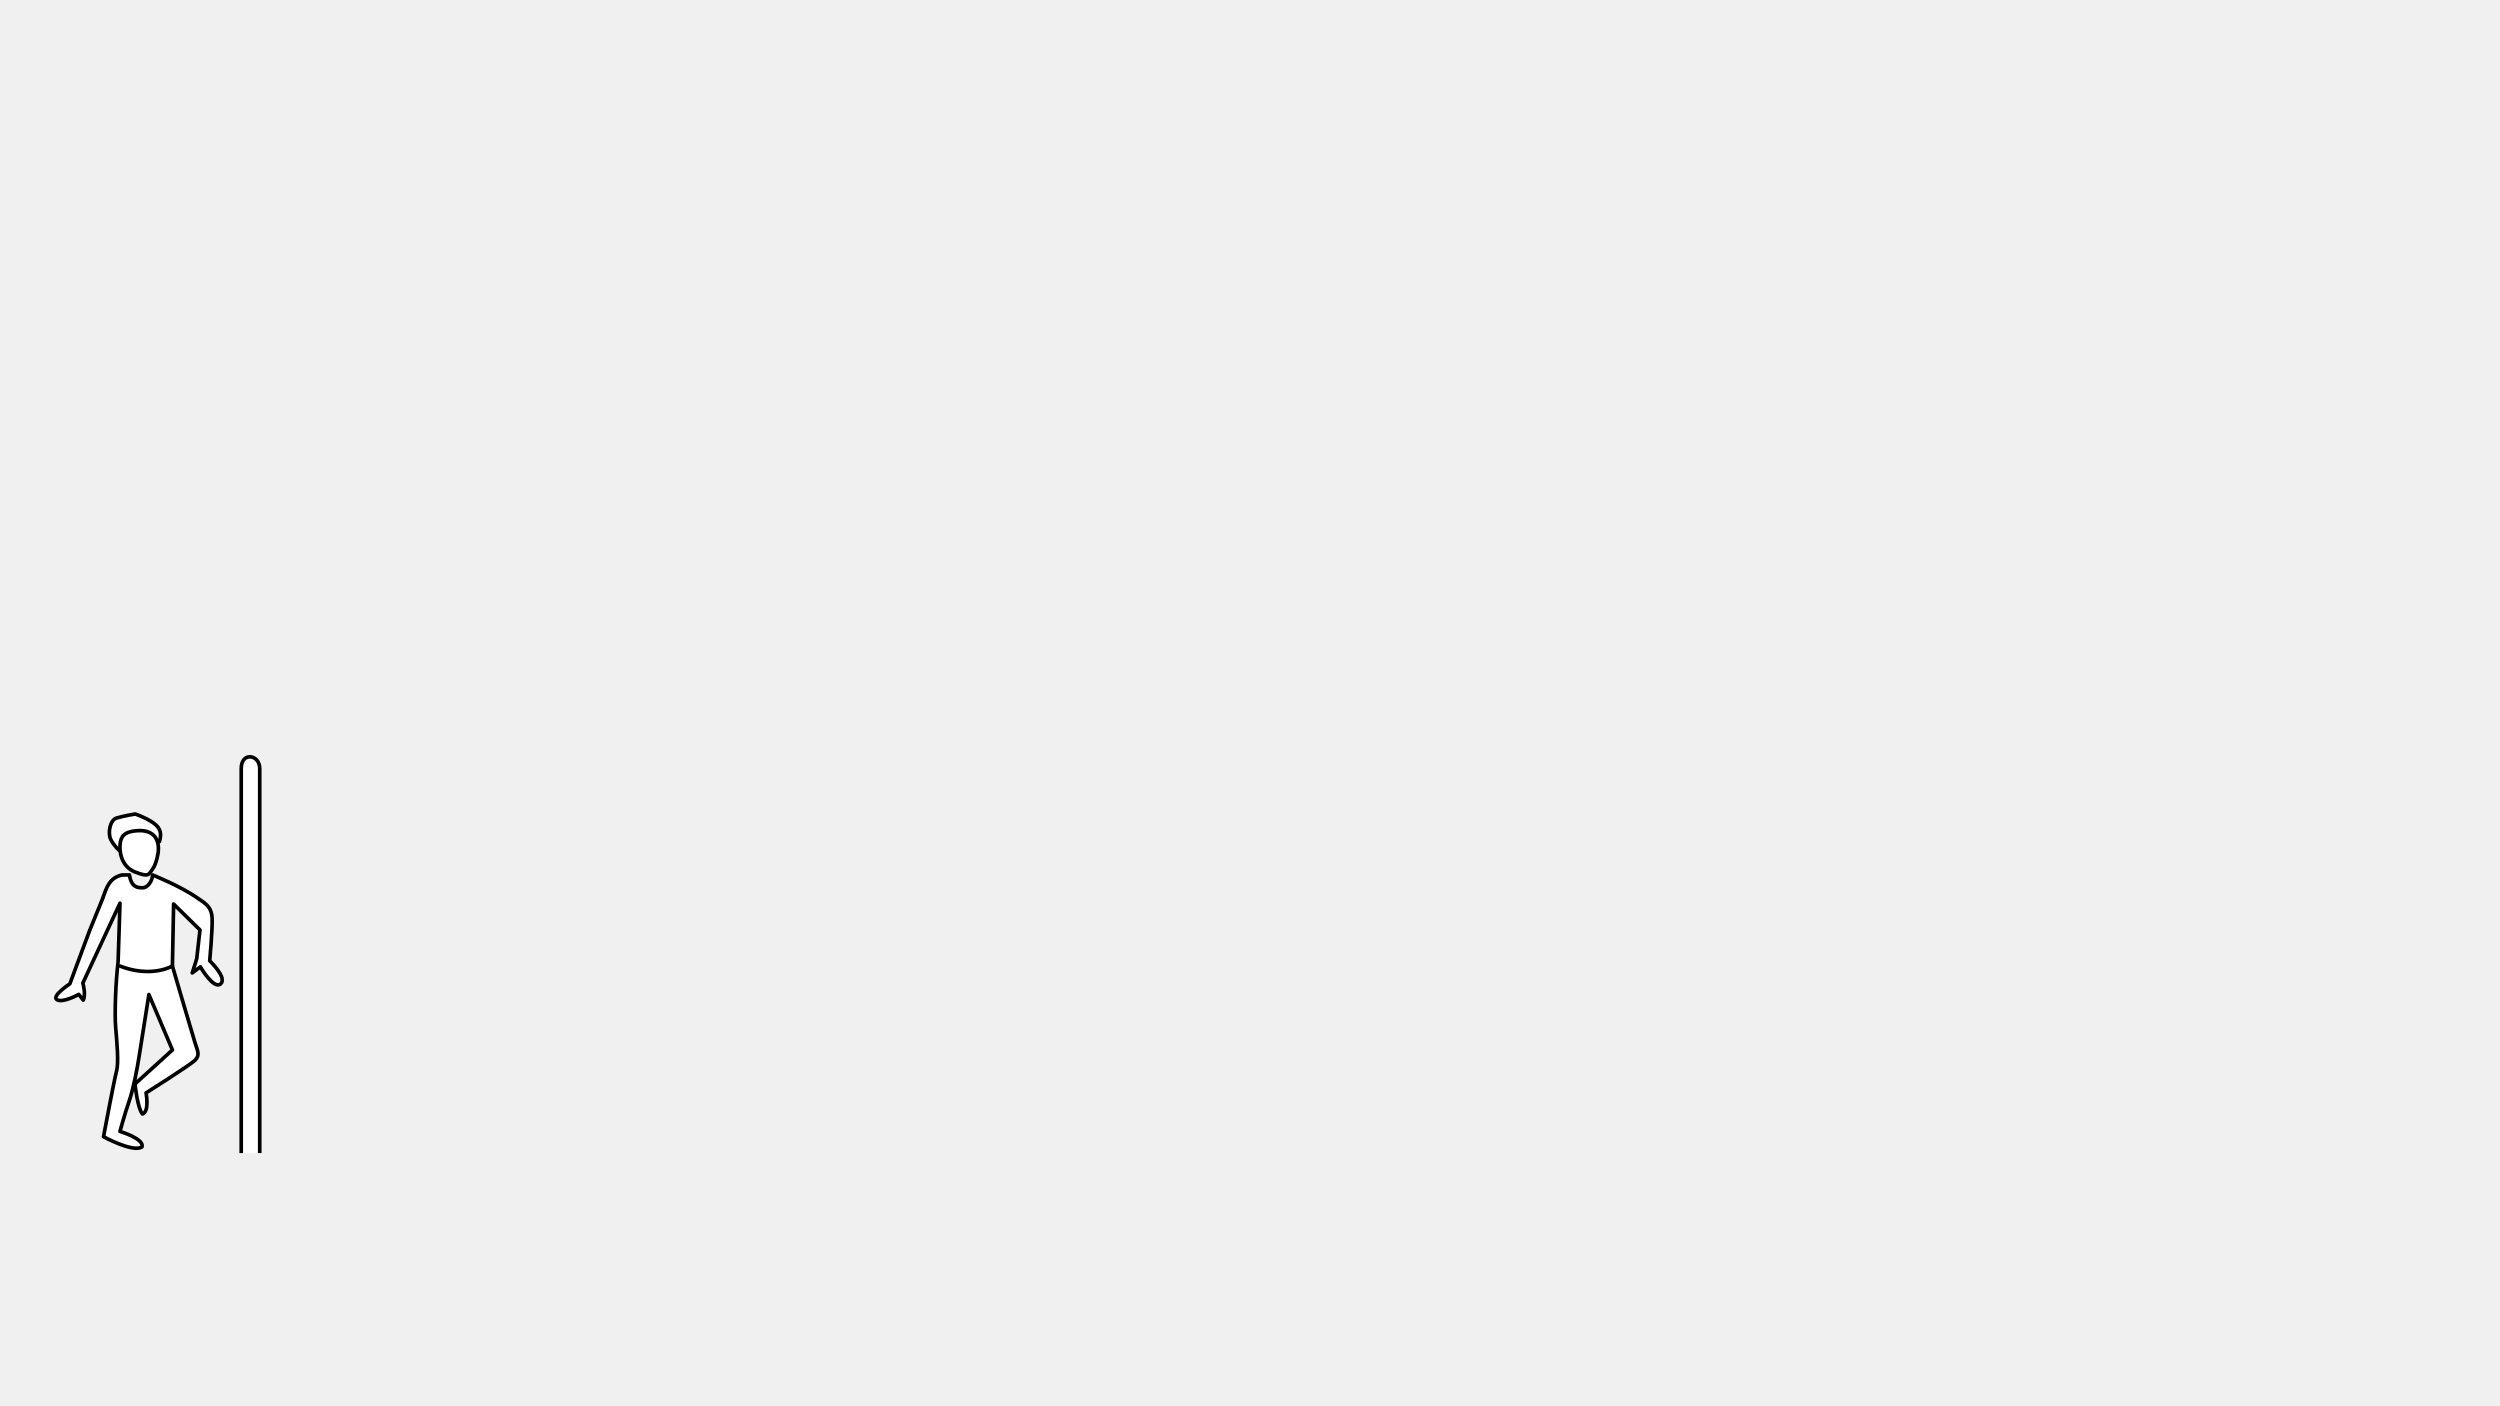
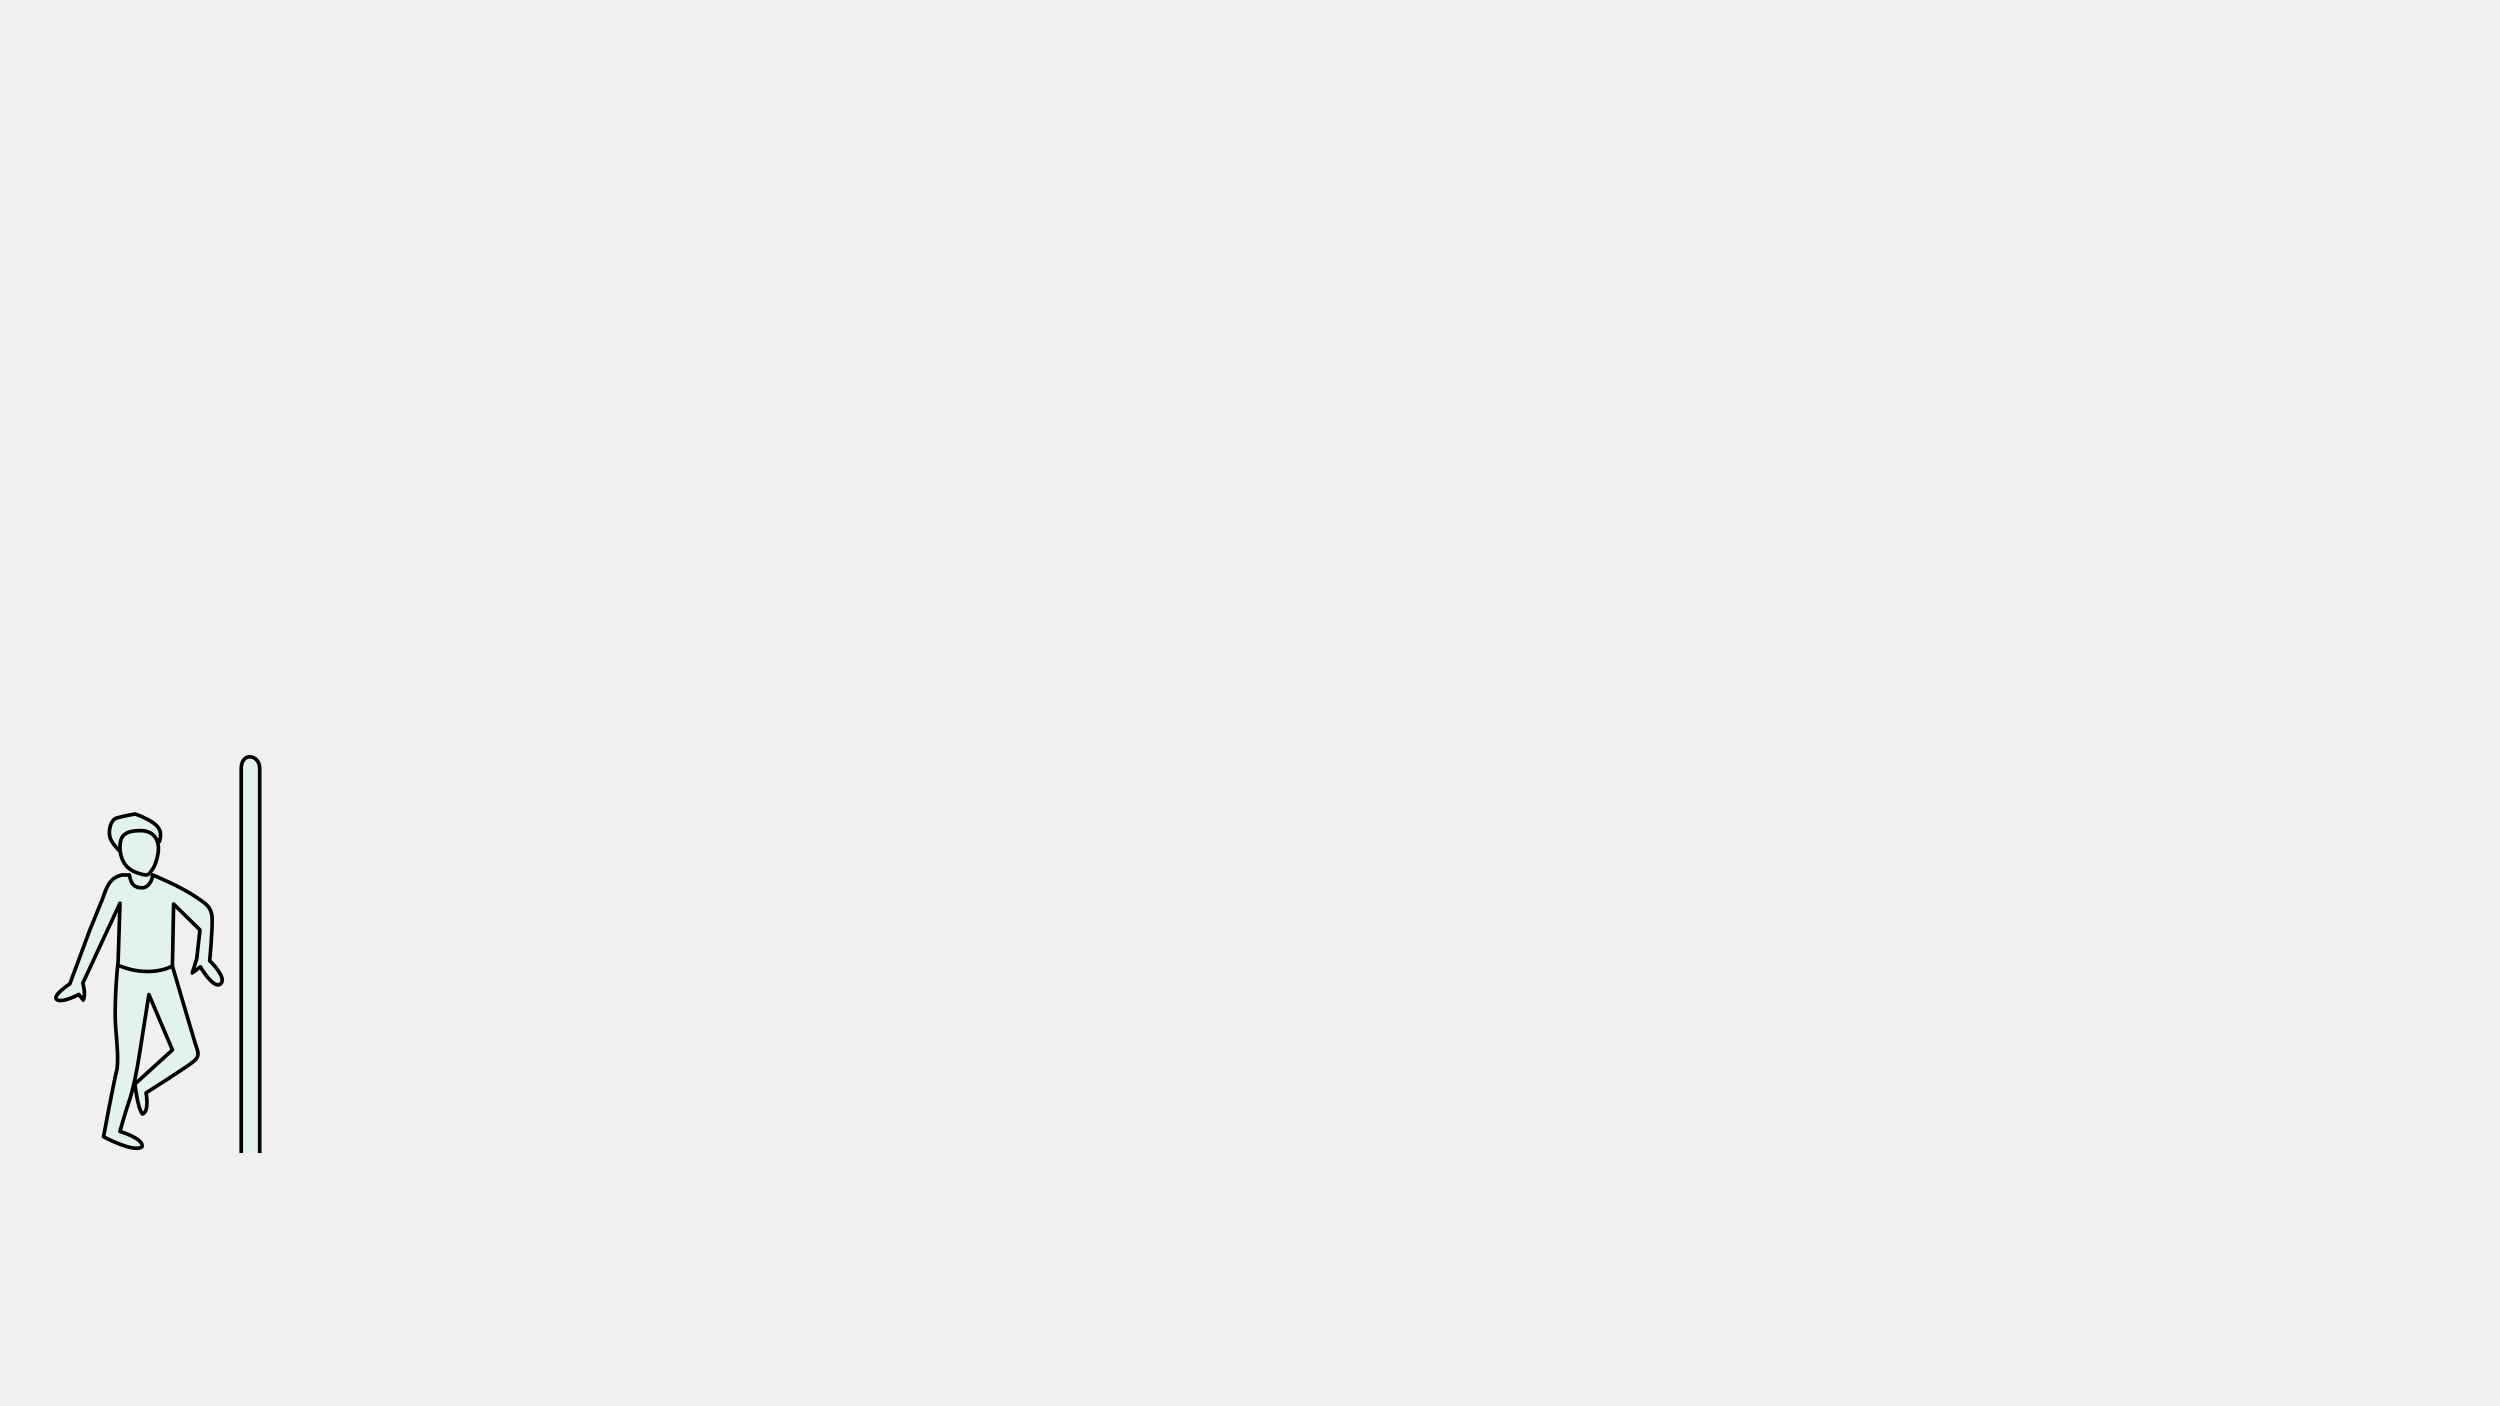
<svg xmlns="http://www.w3.org/2000/svg" width="1366" height="768" viewBox="0 0 1366 768" fill="none">
  <path d="M131.81 630.04V419.93C131.81 410.61 141.91 412.16 141.91 419.93C141.91 427.7 141.91 630.04 141.91 630.04" fill="white" />
+   <path d="M131.81 630.04V419.93C131.81 410.61 141.91 412.16 141.91 419.93C141.91 427.7 141.91 630.04 141.91 630.04" fill="#E2F2EF" />
  <path d="M131.81 630.04V419.93C131.81 410.61 141.91 412.16 141.91 419.93C141.91 427.7 141.91 630.04 141.91 630.04" stroke="black" stroke-width="2" stroke-miterlimit="10" />
-   <path d="M87.12 459.83C88.23 456.06 88.23 452.74 83.8 449.64C79.37 446.54 73.83 444.77 73.83 444.77C73.83 444.77 67.18 445.88 63.64 446.99C60.1 448.1 58.77 455.19 60.54 458.73C62.31 462.27 65.19 464.71 65.19 464.71" fill="white" />
+   <path d="M87.12 459.83C88.23 456.06 88.23 452.74 83.8 449.64C79.37 446.54 73.83 444.77 73.83 444.77C73.83 444.77 67.18 445.88 63.64 446.99C60.1 448.1 58.77 455.19 60.54 458.73C62.31 462.27 65.19 464.71 65.19 464.71" fill="#E2F2EF" />
+   <path d="M72 476L70.5 478L71 480L73 483.5L77.5 485.5L81 483.5L83.5 478L82 477.5L79.5 478L72 476Z" fill="#E2F2EF" />
  <path d="M87.12 459.83C88.23 456.06 88.23 452.74 83.8 449.64C79.37 446.54 73.83 444.77 73.83 444.77C73.83 444.77 67.18 445.88 63.64 446.99C60.1 448.1 58.77 455.19 60.54 458.73C62.31 462.27 65.19 464.71 65.19 464.71" stroke="black" stroke-width="2" stroke-miterlimit="10" stroke-linecap="round" stroke-linejoin="round" />
-   <path d="M86.46 465.59C87.12 459.83 84.91 453.63 76.05 453.85C67.19 454.07 66.08 457.62 65.64 461.16C65.2 464.7 65.92 473.34 73.75 476.44C81.59 479.54 81.14 477.77 83.36 474.89C85.58 472.01 86.46 465.59 86.46 465.59Z" fill="white" stroke="black" stroke-width="2" stroke-miterlimit="10" stroke-linecap="round" stroke-linejoin="round" />
-   <path d="M38.16 537.58L49.01 508.34L55.88 491.5C58.32 484.63 59.73 479.7 66.73 478.07H70.72C71.83 485.08 75.37 485.08 78.03 485.08C80.69 485.08 83.35 481.25 83.35 478.07C83.35 478.07 98.8 484.23 108.16 490.84C111.93 493.5 115.69 495.27 115.91 501.92C116.13 508.57 114.58 524.96 114.58 524.96C114.58 524.96 124.33 534.26 120.56 537.59C116.79 540.91 109.48 528.29 109.48 528.29L105.05 531.61L107.49 523.86L109.26 508.12L94.86 493.96L94.2 527.85C94.2 527.85 105.28 565.73 106.61 569.94C107.94 574.15 109.49 576.59 106.39 579.47C103.29 582.35 79.8 597.17 79.8 597.17C79.8 597.17 81.8 607.36 77.82 608.69C75.1 605.43 73.75 592.3 73.75 592.3L94.21 573.69L81.36 543.42C81.36 543.42 77.16 569.93 76.05 577.02C74.94 584.11 72.94 594.74 70.51 601.83C68.07 608.92 65.54 618.22 65.54 618.22C65.54 618.22 78.93 622.21 77.6 626.64C72.95 630.05 56.56 621.1 56.56 621.1C56.56 621.1 62.32 590.31 63.65 585.44C64.98 580.57 63.87 569.49 63.21 561.52C62.55 553.55 63.21 536.71 64.54 525.41L65.55 493.51L45.27 537.15C45.27 537.15 47.04 543.35 45.49 546.45L43.05 543.35C43.05 543.35 34.19 548.22 31.09 546.23C27.97 544.23 38.16 537.58 38.16 537.58Z" fill="white" stroke="black" stroke-width="2" stroke-miterlimit="10" stroke-linecap="round" stroke-linejoin="round" />
-   <path d="M94.21 527.83C87.34 531.37 76.73 532.26 65.53 527.83Z" fill="white" />
+   <path d="M86.459 465.59C87.119 459.83 84.909 453.63 76.049 453.85C67.189 454.07 66.079 457.62 65.639 461.16C65.199 464.7 65.919 473.34 73.749 476.44C81.589 479.54 81.139 477.77 83.359 474.89C85.579 472.01 86.459 465.59 86.459 465.59Z" fill="#E2F2EF" stroke="black" stroke-width="2" stroke-miterlimit="10" stroke-linecap="round" stroke-linejoin="round" />
+   <path d="M38.16 537.58L49.01 508.34L55.88 491.5C58.32 484.63 59.73 479.7 66.73 478.07H70.72C71.83 485.08 75.37 485.08 78.03 485.08C80.69 485.08 83.35 481.25 83.35 478.07C83.35 478.07 98.8 484.23 108.16 490.84C111.93 493.5 115.69 495.27 115.91 501.92C116.13 508.57 114.58 524.96 114.58 524.96C114.58 524.96 124.33 534.26 120.56 537.59C116.79 540.91 109.48 528.29 109.48 528.29L105.05 531.61L107.49 523.86L109.26 508.12L94.86 493.96L94.2 527.85C94.2 527.85 105.28 565.73 106.61 569.94C107.94 574.15 109.49 576.59 106.39 579.47C103.29 582.35 79.8 597.17 79.8 597.17C79.8 597.17 81.8 607.36 77.82 608.69C75.1 605.43 73.75 592.3 73.75 592.3L94.21 573.69L81.36 543.42C81.36 543.42 77.16 569.93 76.05 577.02C74.94 584.11 72.94 594.74 70.51 601.83C68.07 608.92 65.54 618.22 65.54 618.22C65.54 618.22 78.93 622.21 77.6 626.64C72.95 630.05 56.56 621.1 56.56 621.1C56.56 621.1 62.32 590.31 63.65 585.44C64.98 580.57 63.87 569.49 63.21 561.52C62.55 553.55 63.21 536.71 64.54 525.41L65.55 493.51L45.27 537.15C45.27 537.15 47.04 543.35 45.49 546.45L43.05 543.35C43.05 543.35 34.19 548.22 31.09 546.23C27.97 544.23 38.16 537.58 38.16 537.58Z" fill="#E2F2EF" stroke="black" stroke-width="2" stroke-miterlimit="10" stroke-linecap="round" stroke-linejoin="round" />
+   <path d="M94.21 527.83C87.34 531.37 76.73 532.26 65.53 527.83H94.21Z" fill="#E2F2EF" />
  <path d="M94.21 527.83C87.34 531.37 76.73 532.26 65.53 527.83" stroke="black" stroke-width="2" stroke-miterlimit="10" stroke-linecap="round" stroke-linejoin="round" />
</svg>
